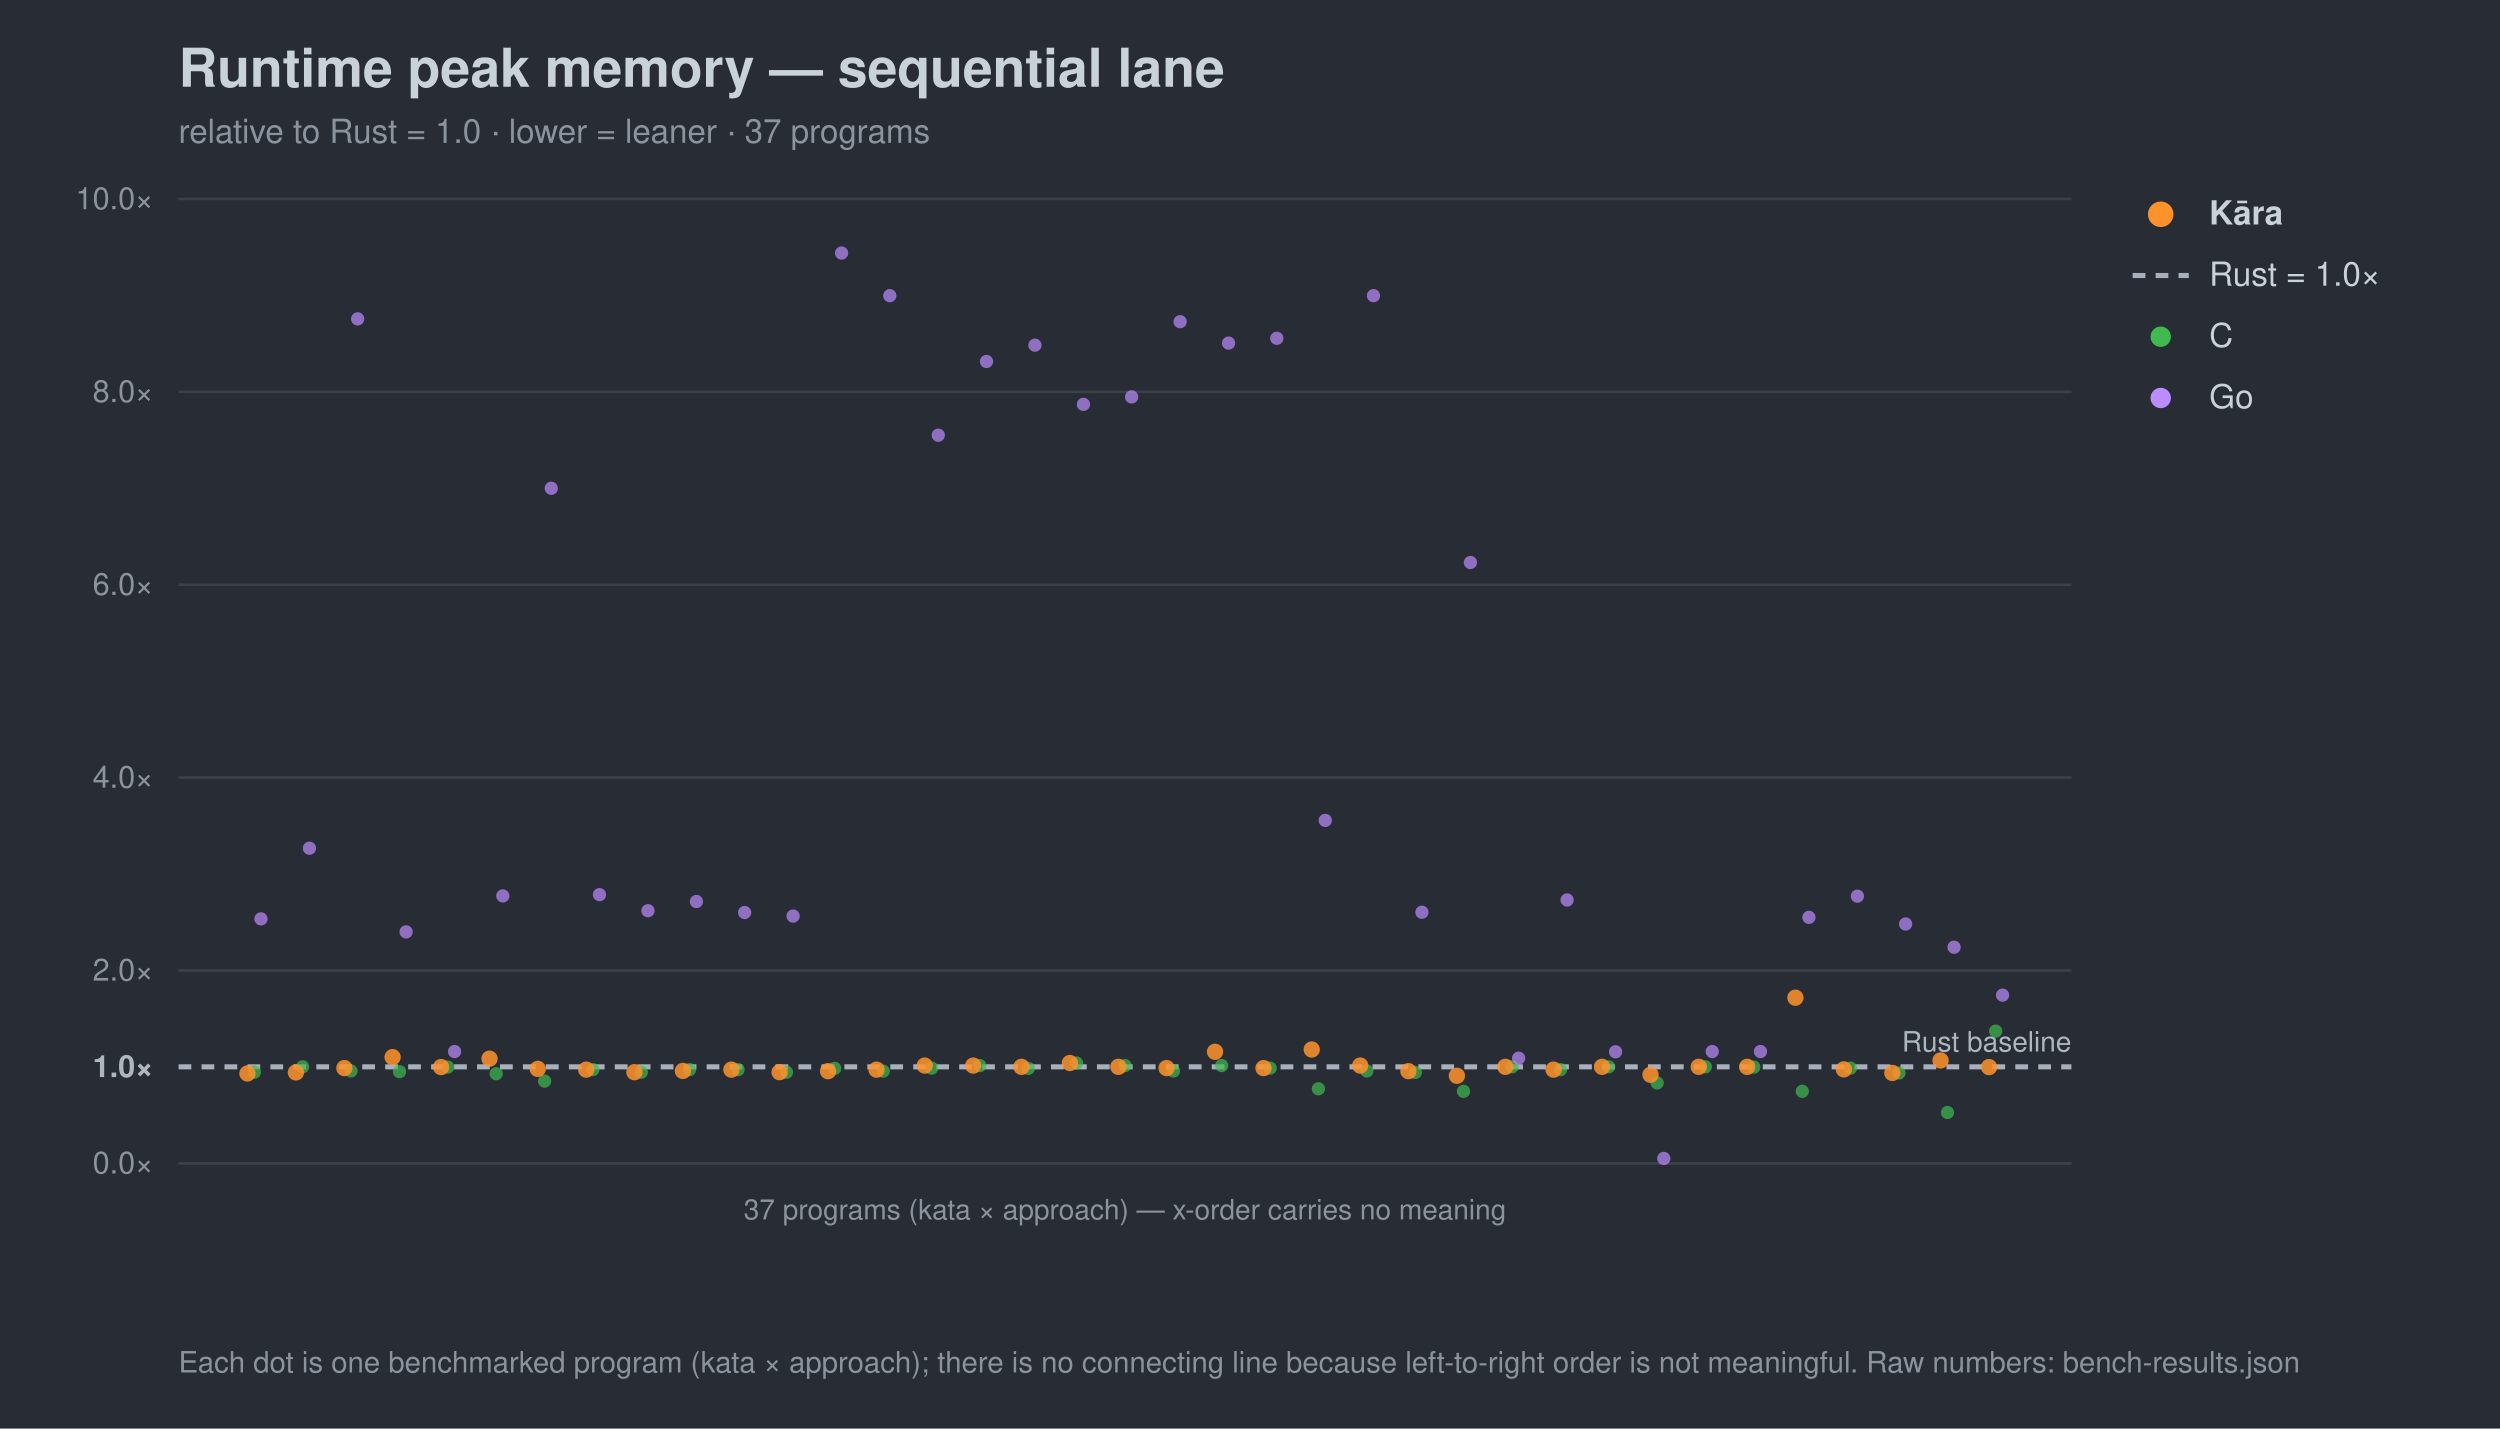
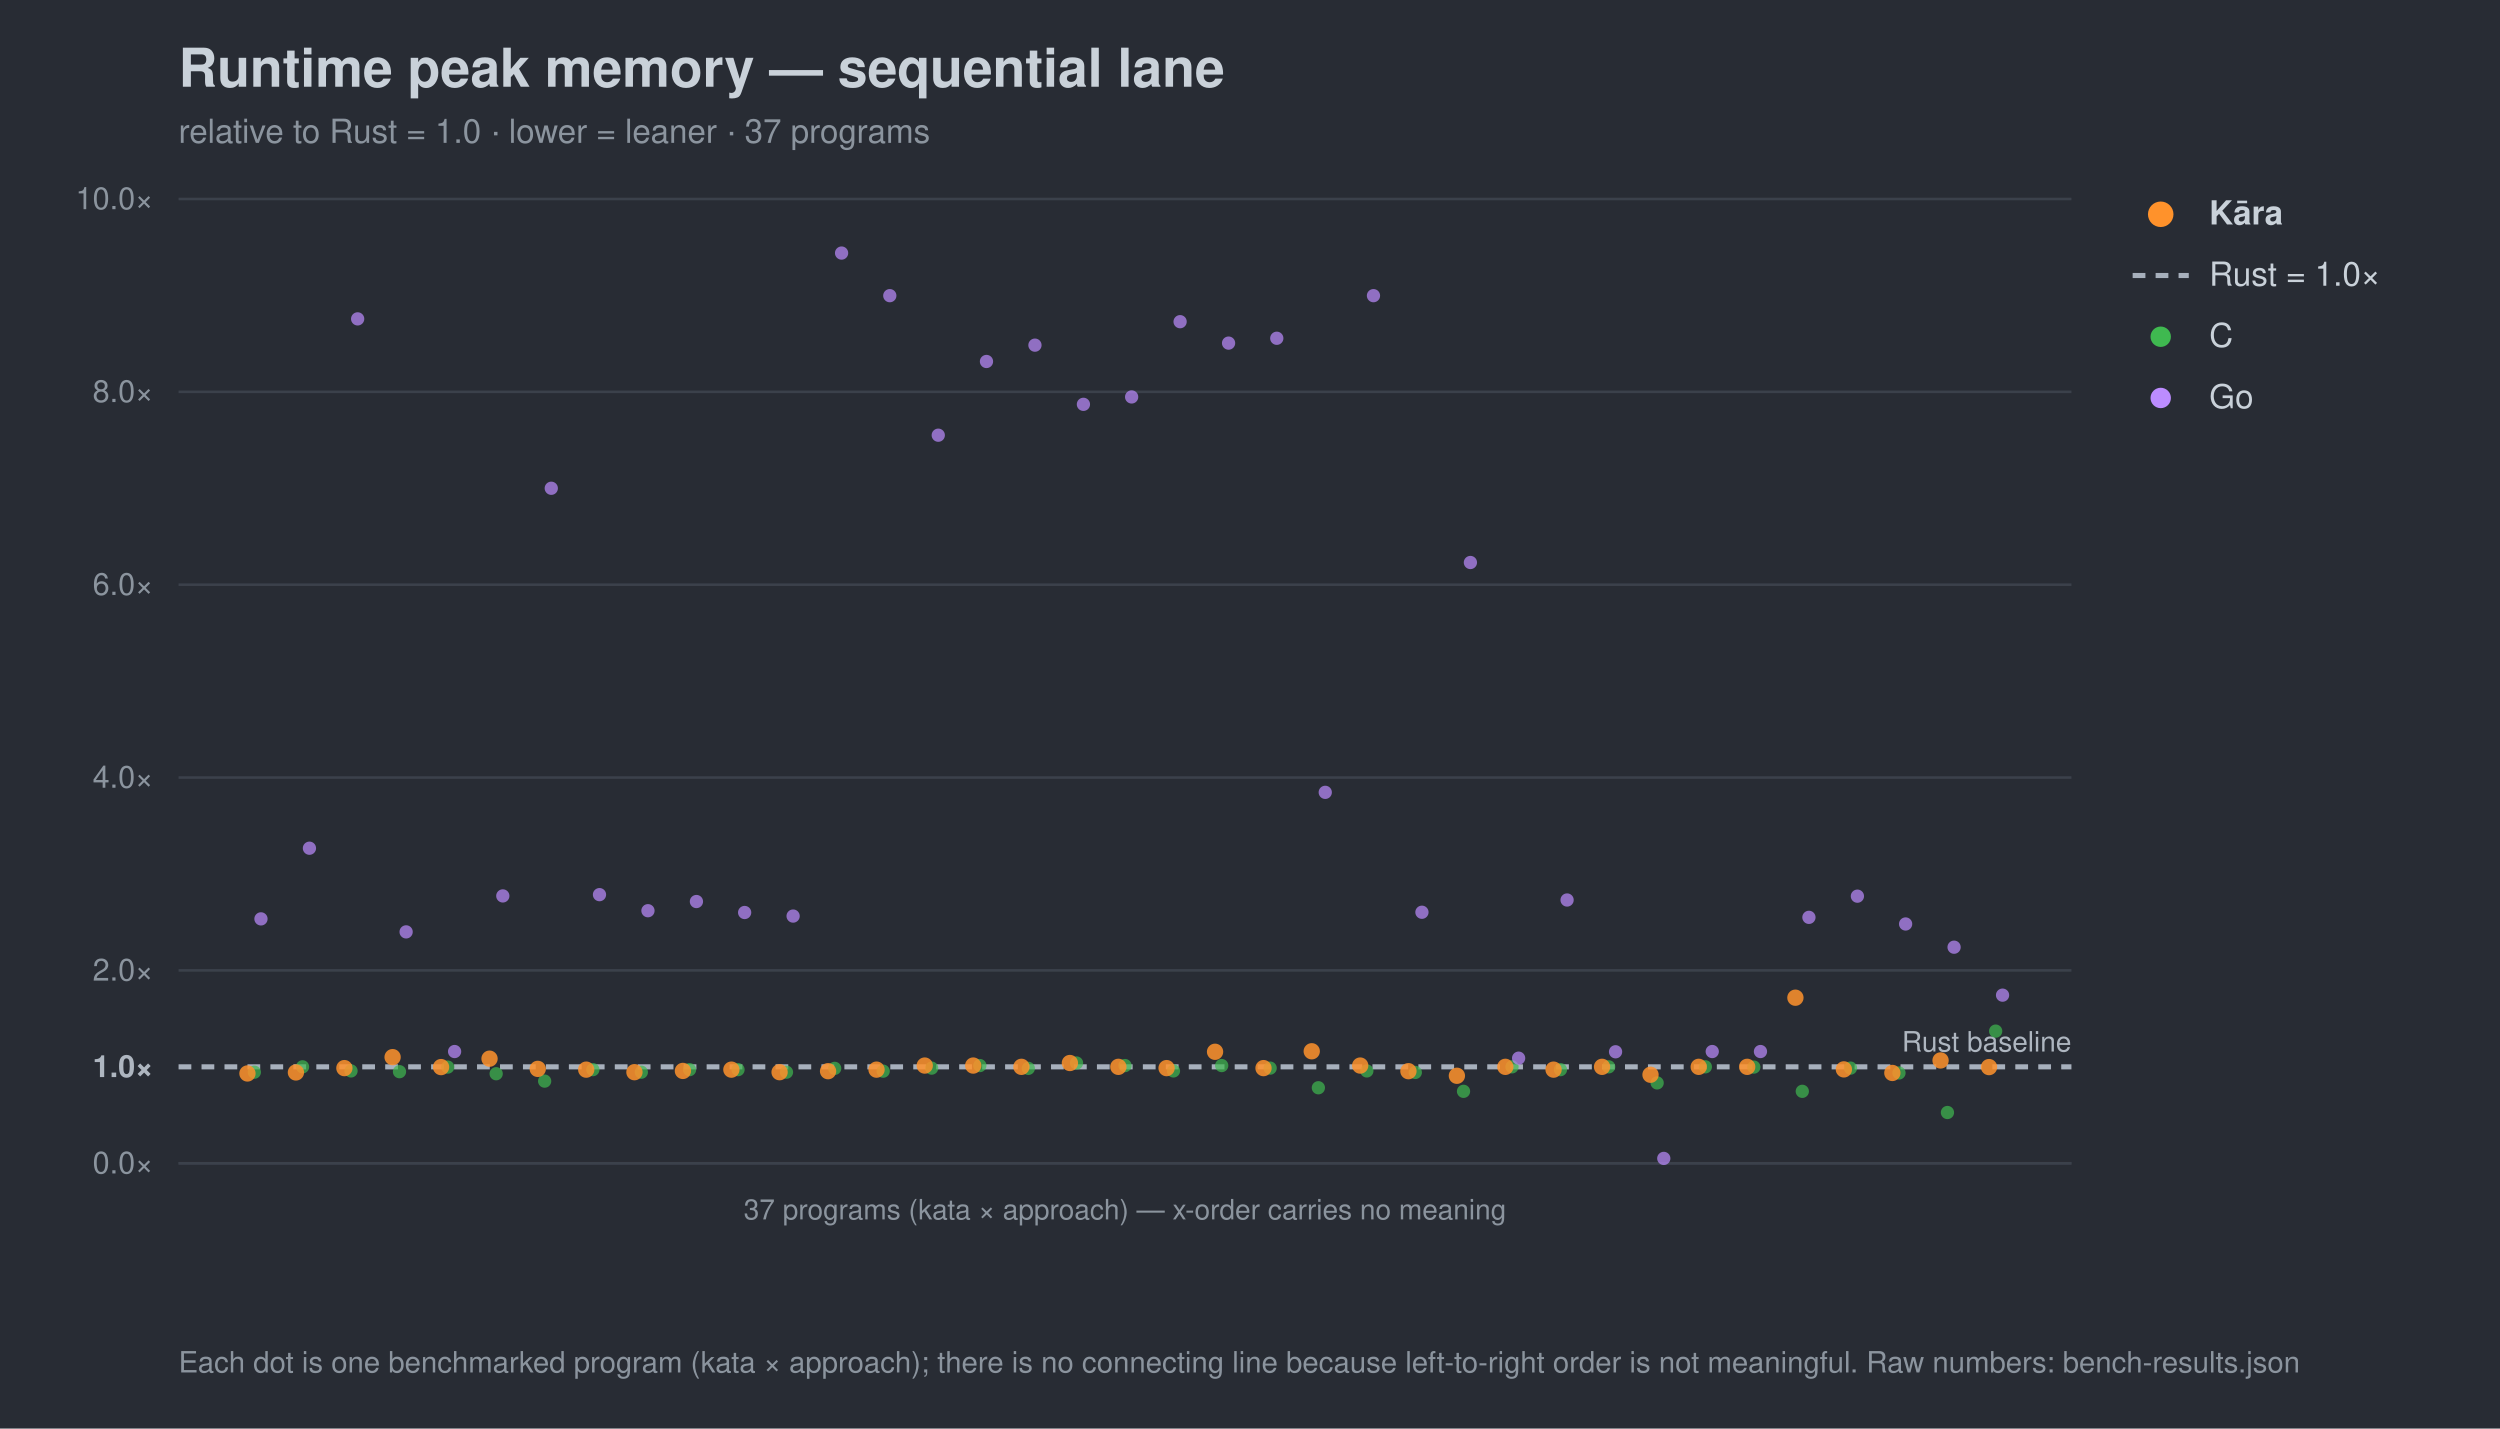
<svg xmlns="http://www.w3.org/2000/svg" width="980" height="560" viewBox="0 0 980 560" font-family="-apple-system,Segoe UI,Helvetica,Arial,sans-serif">
  <rect width="980" height="560" fill="#282c34" />
  <text x="70" y="34" font-size="21" font-weight="700" fill="#c9d1d9">Runtime peak memory — sequential lane</text>
  <text x="70" y="56" font-size="13" fill="#8b949e">relative to Rust = 1.0 · lower = leaner · 37 programs</text>
  <line x1="70" y1="456.0" x2="812" y2="456.0" stroke="#3b414b" stroke-width="1" />
  <text x="60" y="460.0" font-size="12" text-anchor="end" fill="#8b949e">0.0×</text>
  <line x1="70" y1="418.2" x2="812" y2="418.2" stroke="#a7b0bc" stroke-width="2" stroke-dasharray="5 4" />
  <text x="60" y="422.2" font-size="12" text-anchor="end" fill="#aeb6c0" font-weight="700">1.0×</text>
  <line x1="70" y1="380.4" x2="812" y2="380.4" stroke="#3b414b" stroke-width="1" />
  <text x="60" y="384.4" font-size="12" text-anchor="end" fill="#8b949e">2.0×</text>
  <line x1="70" y1="304.8" x2="812" y2="304.8" stroke="#3b414b" stroke-width="1" />
  <text x="60" y="308.8" font-size="12" text-anchor="end" fill="#8b949e">4.0×</text>
  <line x1="70" y1="229.2" x2="812" y2="229.2" stroke="#3b414b" stroke-width="1" />
  <text x="60" y="233.2" font-size="12" text-anchor="end" fill="#8b949e">6.0×</text>
  <line x1="70" y1="153.6" x2="812" y2="153.6" stroke="#3b414b" stroke-width="1" />
  <text x="60" y="157.6" font-size="12" text-anchor="end" fill="#8b949e">8.0×</text>
  <line x1="70" y1="78.0" x2="812" y2="78.0" stroke="#3b414b" stroke-width="1" />
  <text x="60" y="82.0" font-size="12" text-anchor="end" fill="#8b949e">10.0×</text>
  <text x="812" y="412.2" font-size="11" text-anchor="end" fill="#aeb6c0">Rust baseline</text>
  <line x1="70" y1="456" x2="812" y2="456" stroke="#3b414b" />
  <text x="441.0" y="478" font-size="11" text-anchor="middle" fill="#8b949e">37 programs (kata × approach) — x-order carries no meaning</text>
  <circle cx="99.7" cy="420.3" r="2.6" fill="#3fb950" opacity="0.7" />
  <circle cx="118.6" cy="418.2" r="2.6" fill="#3fb950" opacity="0.7" />
  <circle cx="137.6" cy="419.8" r="2.6" fill="#3fb950" opacity="0.7" />
  <circle cx="156.6" cy="420.1" r="2.6" fill="#3fb950" opacity="0.7" />
  <circle cx="175.5" cy="418.3" r="2.6" fill="#3fb950" opacity="0.7" />
  <circle cx="194.5" cy="420.9" r="2.6" fill="#3fb950" opacity="0.7" />
  <circle cx="213.5" cy="423.8" r="2.6" fill="#3fb950" opacity="0.7" />
  <circle cx="232.4" cy="419.3" r="2.6" fill="#3fb950" opacity="0.7" />
  <circle cx="251.4" cy="420.3" r="2.6" fill="#3fb950" opacity="0.7" />
  <circle cx="270.3" cy="419.3" r="2.6" fill="#3fb950" opacity="0.7" />
  <circle cx="289.3" cy="419.3" r="2.6" fill="#3fb950" opacity="0.7" />
  <circle cx="308.3" cy="420.3" r="2.6" fill="#3fb950" opacity="0.7" />
  <circle cx="327.2" cy="418.8" r="2.6" fill="#3fb950" opacity="0.7" />
  <circle cx="346.2" cy="419.9" r="2.6" fill="#3fb950" opacity="0.7" />
  <circle cx="365.2" cy="418.7" r="2.6" fill="#3fb950" opacity="0.7" />
  <circle cx="384.1" cy="417.7" r="2.6" fill="#3fb950" opacity="0.7" />
  <circle cx="403.1" cy="418.8" r="2.6" fill="#3fb950" opacity="0.7" />
  <circle cx="422.0" cy="416.7" r="2.6" fill="#3fb950" opacity="0.7" />
  <circle cx="441.0" cy="417.7" r="2.6" fill="#3fb950" opacity="0.7" />
  <circle cx="460.0" cy="419.8" r="2.6" fill="#3fb950" opacity="0.7" />
  <circle cx="478.9" cy="417.7" r="2.6" fill="#3fb950" opacity="0.7" />
  <circle cx="497.9" cy="418.7" r="2.6" fill="#3fb950" opacity="0.7" />
-   <circle cx="516.8" cy="426.8" r="2.6" fill="#3fb950" opacity="0.7" />
+   <circle cx="516.8" cy="426.4" r="2.6" fill="#3fb950" opacity="0.7" />
  <circle cx="535.8" cy="419.8" r="2.6" fill="#3fb950" opacity="0.7" />
  <circle cx="554.8" cy="420.4" r="2.6" fill="#3fb950" opacity="0.7" />
  <circle cx="573.7" cy="427.8" r="2.6" fill="#3fb950" opacity="0.7" />
  <circle cx="592.7" cy="418.2" r="2.6" fill="#3fb950" opacity="0.7" />
  <circle cx="611.7" cy="419.3" r="2.6" fill="#3fb950" opacity="0.7" />
  <circle cx="630.6" cy="418.2" r="2.6" fill="#3fb950" opacity="0.7" />
  <circle cx="649.6" cy="424.5" r="2.6" fill="#3fb950" opacity="0.7" />
  <circle cx="668.5" cy="418.2" r="2.6" fill="#3fb950" opacity="0.7" />
  <circle cx="687.5" cy="418.3" r="2.6" fill="#3fb950" opacity="0.7" />
  <circle cx="706.5" cy="427.8" r="2.6" fill="#3fb950" opacity="0.7" />
  <circle cx="725.4" cy="418.7" r="2.6" fill="#3fb950" opacity="0.7" />
  <circle cx="744.4" cy="420.6" r="2.6" fill="#3fb950" opacity="0.7" />
  <circle cx="763.4" cy="436.1" r="2.6" fill="#3fb950" opacity="0.7" />
  <circle cx="782.3" cy="404.2" r="2.6" fill="#3fb950" opacity="0.7" />
  <circle cx="102.3" cy="360.2" r="2.6" fill="#bc8cff" opacity="0.7" />
  <circle cx="121.3" cy="332.5" r="2.6" fill="#bc8cff" opacity="0.7" />
  <circle cx="140.2" cy="125.0" r="2.6" fill="#bc8cff" opacity="0.7" />
  <circle cx="159.2" cy="365.3" r="2.6" fill="#bc8cff" opacity="0.7" />
  <circle cx="178.2" cy="412.2" r="2.6" fill="#bc8cff" opacity="0.7" />
  <circle cx="197.1" cy="351.2" r="2.6" fill="#bc8cff" opacity="0.7" />
  <circle cx="216.1" cy="191.4" r="2.6" fill="#bc8cff" opacity="0.7" />
  <circle cx="235.0" cy="350.7" r="2.6" fill="#bc8cff" opacity="0.7" />
  <circle cx="254.0" cy="357.0" r="2.6" fill="#bc8cff" opacity="0.7" />
  <circle cx="273.0" cy="353.4" r="2.6" fill="#bc8cff" opacity="0.7" />
  <circle cx="291.9" cy="357.7" r="2.6" fill="#bc8cff" opacity="0.7" />
  <circle cx="310.9" cy="359.1" r="2.6" fill="#bc8cff" opacity="0.7" />
  <circle cx="329.9" cy="99.2" r="2.6" fill="#bc8cff" opacity="0.7" />
  <circle cx="348.8" cy="115.9" r="2.6" fill="#bc8cff" opacity="0.7" />
  <circle cx="367.8" cy="170.6" r="2.6" fill="#bc8cff" opacity="0.7" />
  <circle cx="386.7" cy="141.7" r="2.6" fill="#bc8cff" opacity="0.7" />
  <circle cx="405.7" cy="135.3" r="2.6" fill="#bc8cff" opacity="0.7" />
  <circle cx="424.7" cy="158.5" r="2.6" fill="#bc8cff" opacity="0.7" />
  <circle cx="443.6" cy="155.6" r="2.6" fill="#bc8cff" opacity="0.7" />
  <circle cx="462.6" cy="126.1" r="2.6" fill="#bc8cff" opacity="0.7" />
  <circle cx="481.6" cy="134.5" r="2.6" fill="#bc8cff" opacity="0.7" />
  <circle cx="500.5" cy="132.6" r="2.6" fill="#bc8cff" opacity="0.7" />
-   <circle cx="519.5" cy="321.6" r="2.6" fill="#bc8cff" opacity="0.7" />
+   <circle cx="519.5" cy="310.6" r="2.6" fill="#bc8cff" opacity="0.7" />
  <circle cx="538.4" cy="115.9" r="2.6" fill="#bc8cff" opacity="0.7" />
  <circle cx="557.4" cy="357.6" r="2.6" fill="#bc8cff" opacity="0.7" />
  <circle cx="576.4" cy="220.5" r="2.6" fill="#bc8cff" opacity="0.7" />
  <circle cx="595.3" cy="414.8" r="2.6" fill="#bc8cff" opacity="0.7" />
  <circle cx="614.3" cy="352.8" r="2.6" fill="#bc8cff" opacity="0.7" />
  <circle cx="633.3" cy="412.3" r="2.6" fill="#bc8cff" opacity="0.7" />
  <circle cx="652.2" cy="454.1" r="2.6" fill="#bc8cff" opacity="0.7" />
  <circle cx="671.2" cy="412.2" r="2.6" fill="#bc8cff" opacity="0.7" />
  <circle cx="690.1" cy="412.2" r="2.6" fill="#bc8cff" opacity="0.7" />
  <circle cx="709.1" cy="359.6" r="2.6" fill="#bc8cff" opacity="0.7" />
  <circle cx="728.1" cy="351.3" r="2.6" fill="#bc8cff" opacity="0.7" />
  <circle cx="747.0" cy="362.2" r="2.6" fill="#bc8cff" opacity="0.7" />
  <circle cx="766.0" cy="371.3" r="2.6" fill="#bc8cff" opacity="0.7" />
  <circle cx="785.0" cy="390.1" r="2.6" fill="#bc8cff" opacity="0.7" />
  <circle cx="97.0" cy="420.8" r="3.2" fill="#ff922b" opacity="0.85" />
  <circle cx="116.0" cy="420.4" r="3.2" fill="#ff922b" opacity="0.85" />
  <circle cx="135.0" cy="418.7" r="3.2" fill="#ff922b" opacity="0.85" />
  <circle cx="153.9" cy="414.4" r="3.2" fill="#ff922b" opacity="0.85" />
  <circle cx="172.9" cy="418.3" r="3.2" fill="#ff922b" opacity="0.85" />
  <circle cx="191.9" cy="415.0" r="3.2" fill="#ff922b" opacity="0.85" />
  <circle cx="210.8" cy="419.0" r="3.2" fill="#ff922b" opacity="0.85" />
  <circle cx="229.8" cy="419.3" r="3.2" fill="#ff922b" opacity="0.85" />
  <circle cx="248.7" cy="420.3" r="3.2" fill="#ff922b" opacity="0.85" />
  <circle cx="267.7" cy="419.8" r="3.2" fill="#ff922b" opacity="0.85" />
  <circle cx="286.7" cy="419.3" r="3.2" fill="#ff922b" opacity="0.85" />
  <circle cx="305.6" cy="420.3" r="3.2" fill="#ff922b" opacity="0.85" />
  <circle cx="324.6" cy="419.9" r="3.2" fill="#ff922b" opacity="0.85" />
  <circle cx="343.6" cy="419.3" r="3.2" fill="#ff922b" opacity="0.85" />
  <circle cx="362.5" cy="417.7" r="3.2" fill="#ff922b" opacity="0.85" />
  <circle cx="381.5" cy="417.7" r="3.2" fill="#ff922b" opacity="0.85" />
  <circle cx="400.4" cy="418.2" r="3.2" fill="#ff922b" opacity="0.85" />
  <circle cx="419.4" cy="416.7" r="3.2" fill="#ff922b" opacity="0.85" />
  <circle cx="438.4" cy="418.2" r="3.2" fill="#ff922b" opacity="0.85" />
  <circle cx="457.3" cy="418.7" r="3.2" fill="#ff922b" opacity="0.85" />
  <circle cx="476.3" cy="412.3" r="3.2" fill="#ff922b" opacity="0.85" />
  <circle cx="495.3" cy="418.7" r="3.2" fill="#ff922b" opacity="0.85" />
-   <circle cx="514.2" cy="411.4" r="3.2" fill="#ff922b" opacity="0.85" />
+   <circle cx="514.2" cy="412.1" r="3.2" fill="#ff922b" opacity="0.85" />
  <circle cx="533.2" cy="417.7" r="3.2" fill="#ff922b" opacity="0.85" />
  <circle cx="552.1" cy="419.9" r="3.2" fill="#ff922b" opacity="0.85" />
  <circle cx="571.1" cy="421.7" r="3.2" fill="#ff922b" opacity="0.85" />
  <circle cx="590.1" cy="418.2" r="3.2" fill="#ff922b" opacity="0.85" />
  <circle cx="609.0" cy="419.3" r="3.2" fill="#ff922b" opacity="0.85" />
  <circle cx="628.0" cy="418.2" r="3.2" fill="#ff922b" opacity="0.85" />
  <circle cx="647.0" cy="421.3" r="3.2" fill="#ff922b" opacity="0.85" />
  <circle cx="665.9" cy="418.2" r="3.2" fill="#ff922b" opacity="0.85" />
  <circle cx="684.9" cy="418.2" r="3.2" fill="#ff922b" opacity="0.85" />
  <circle cx="703.8" cy="391.1" r="3.2" fill="#ff922b" opacity="0.85" />
  <circle cx="722.8" cy="419.2" r="3.2" fill="#ff922b" opacity="0.85" />
  <circle cx="741.8" cy="420.6" r="3.2" fill="#ff922b" opacity="0.85" />
  <circle cx="760.7" cy="415.7" r="3.2" fill="#ff922b" opacity="0.85" />
  <circle cx="779.7" cy="418.3" r="3.2" fill="#ff922b" opacity="0.85" />
  <circle cx="847" cy="84" r="5" fill="#ff922b" />
  <text x="866" y="88" font-size="13" fill="#c9d1d9" font-weight="700">Kāra</text>
  <line x1="836" y1="108" x2="858" y2="108" stroke="#a7b0bc" stroke-width="2" stroke-dasharray="5 4" />
  <text x="866" y="112" font-size="13" fill="#c9d1d9" font-weight="400">Rust = 1.0×</text>
  <circle cx="847" cy="132" r="4" fill="#3fb950" />
  <text x="866" y="136" font-size="13" fill="#c9d1d9" font-weight="400">C</text>
  <circle cx="847" cy="156" r="4" fill="#bc8cff" />
  <text x="866" y="160" font-size="13" fill="#c9d1d9" font-weight="400">Go</text>
  <text x="70" y="538" font-size="11.5" fill="#8b949e">Each dot is one benchmarked program (kata × approach); there is no connecting line because left-to-right order is not meaningful. Raw numbers: bench-results.json</text>
</svg>
